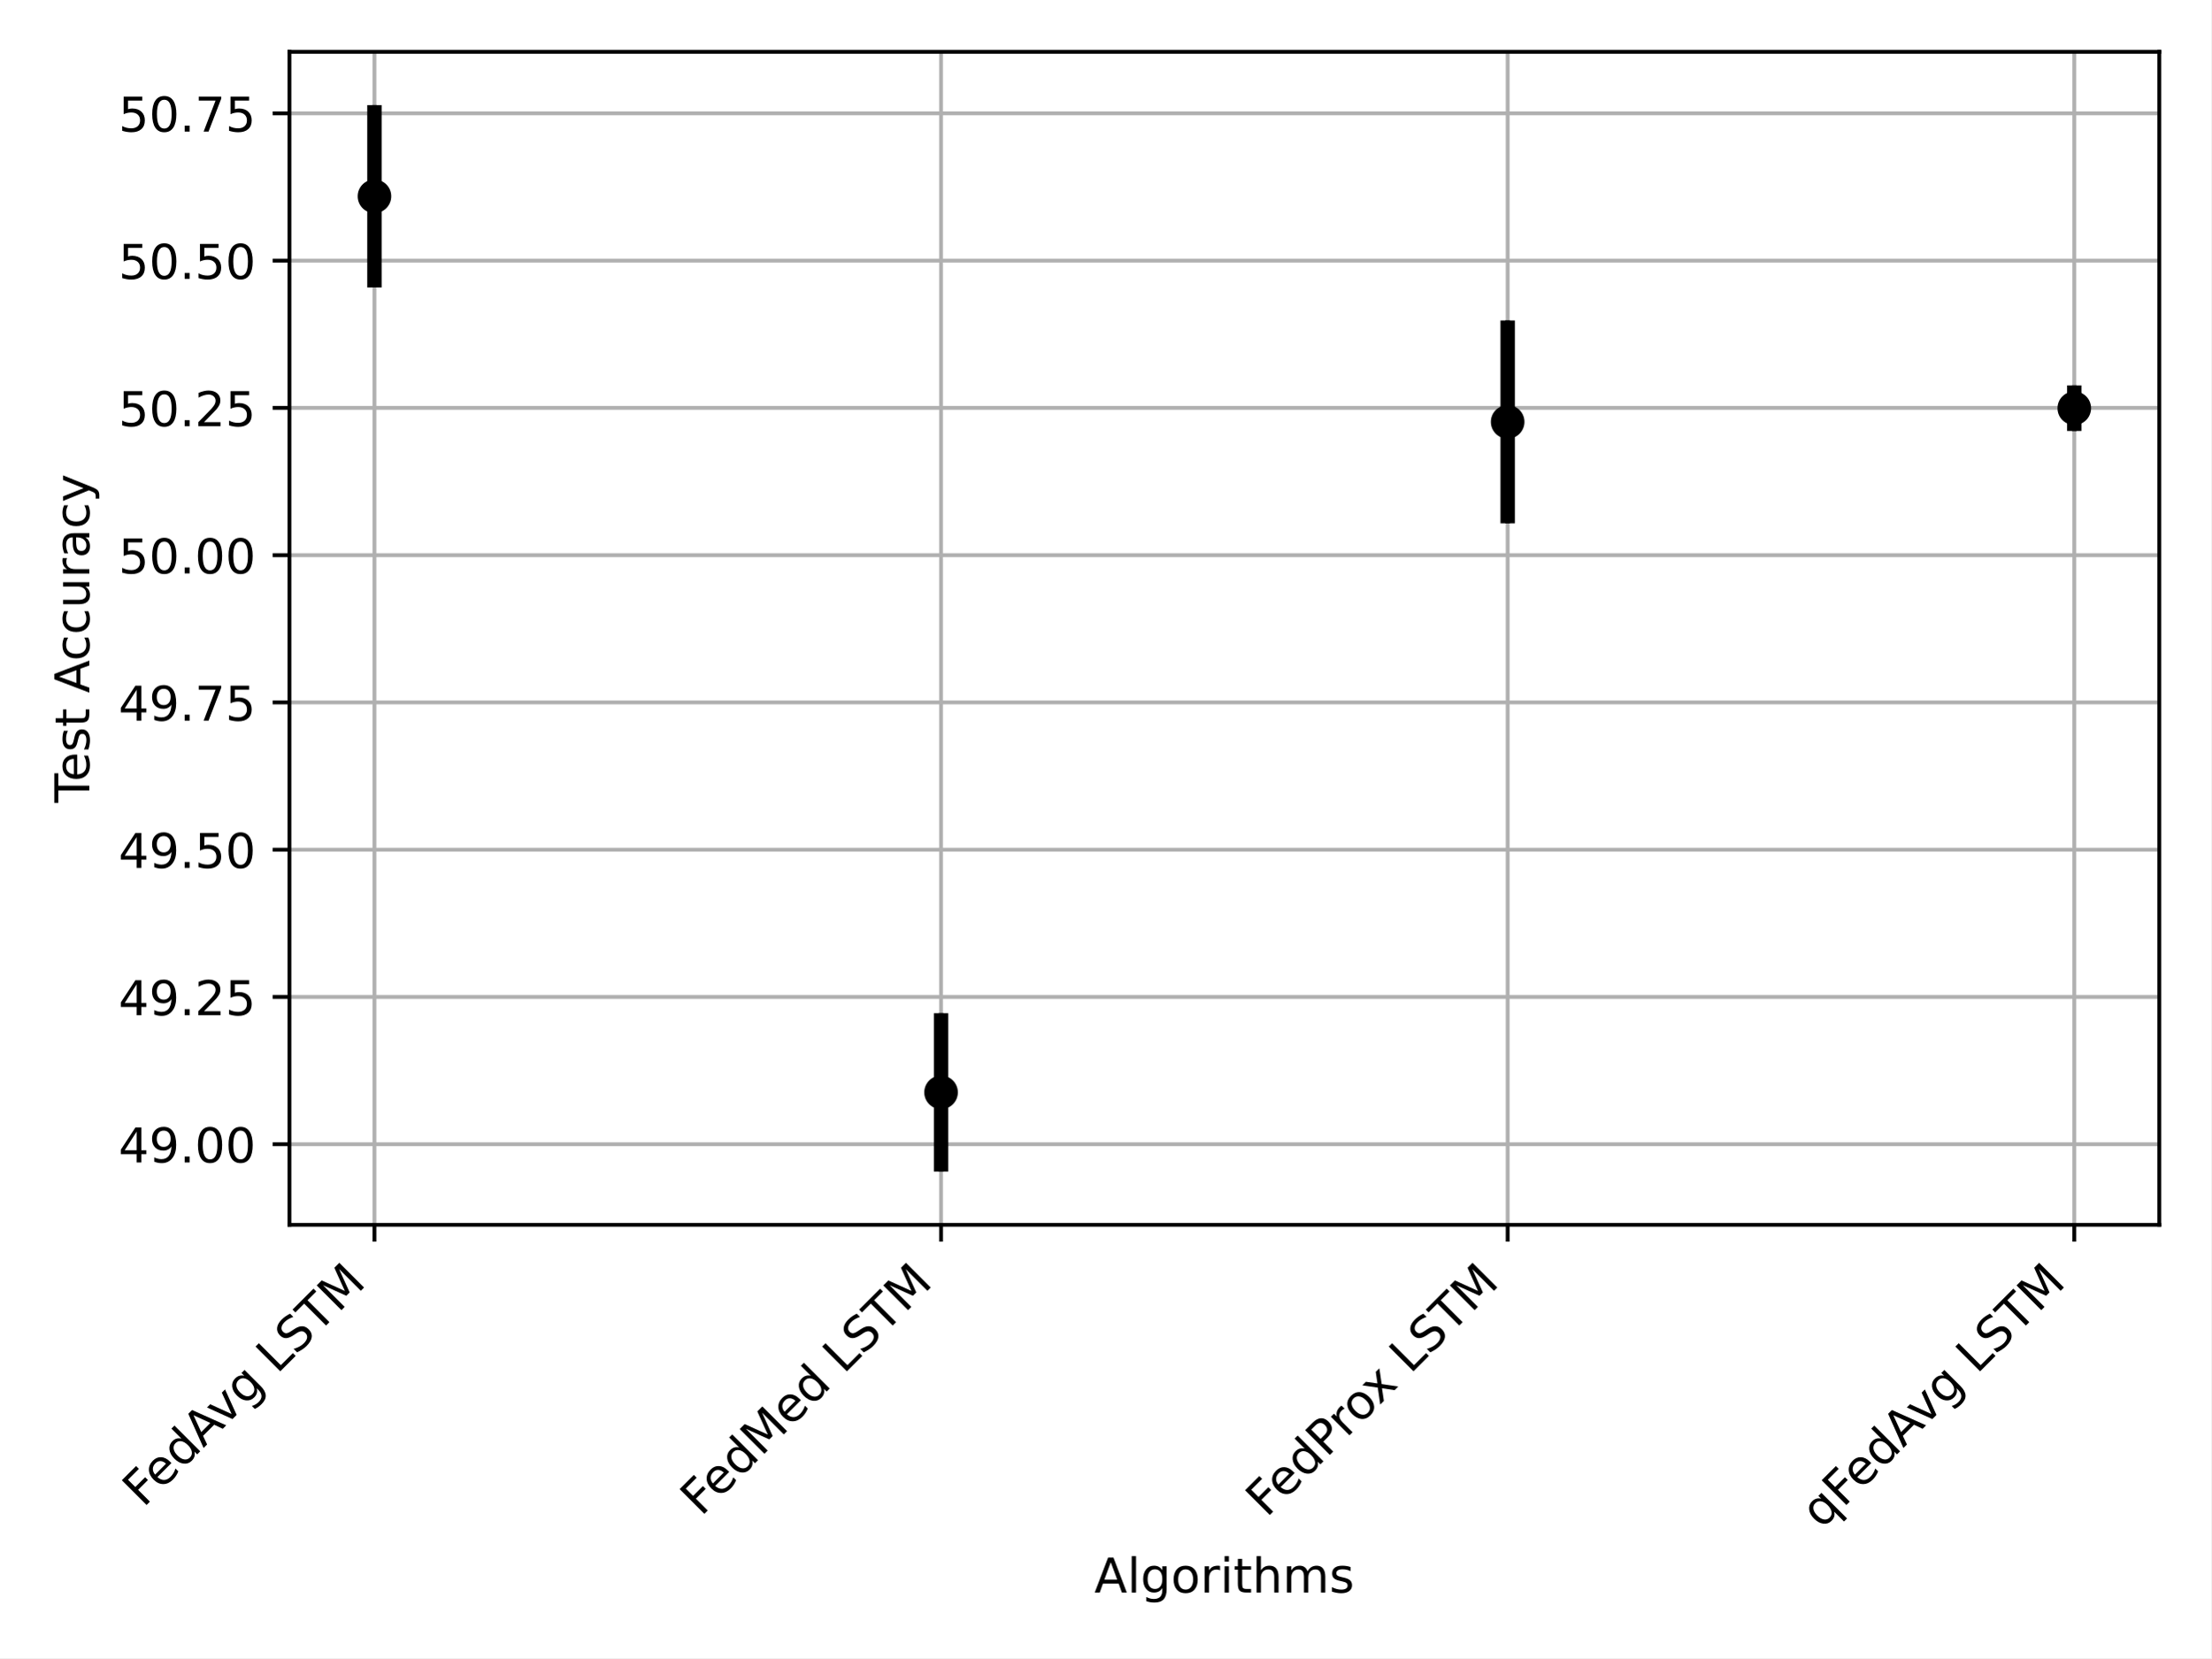
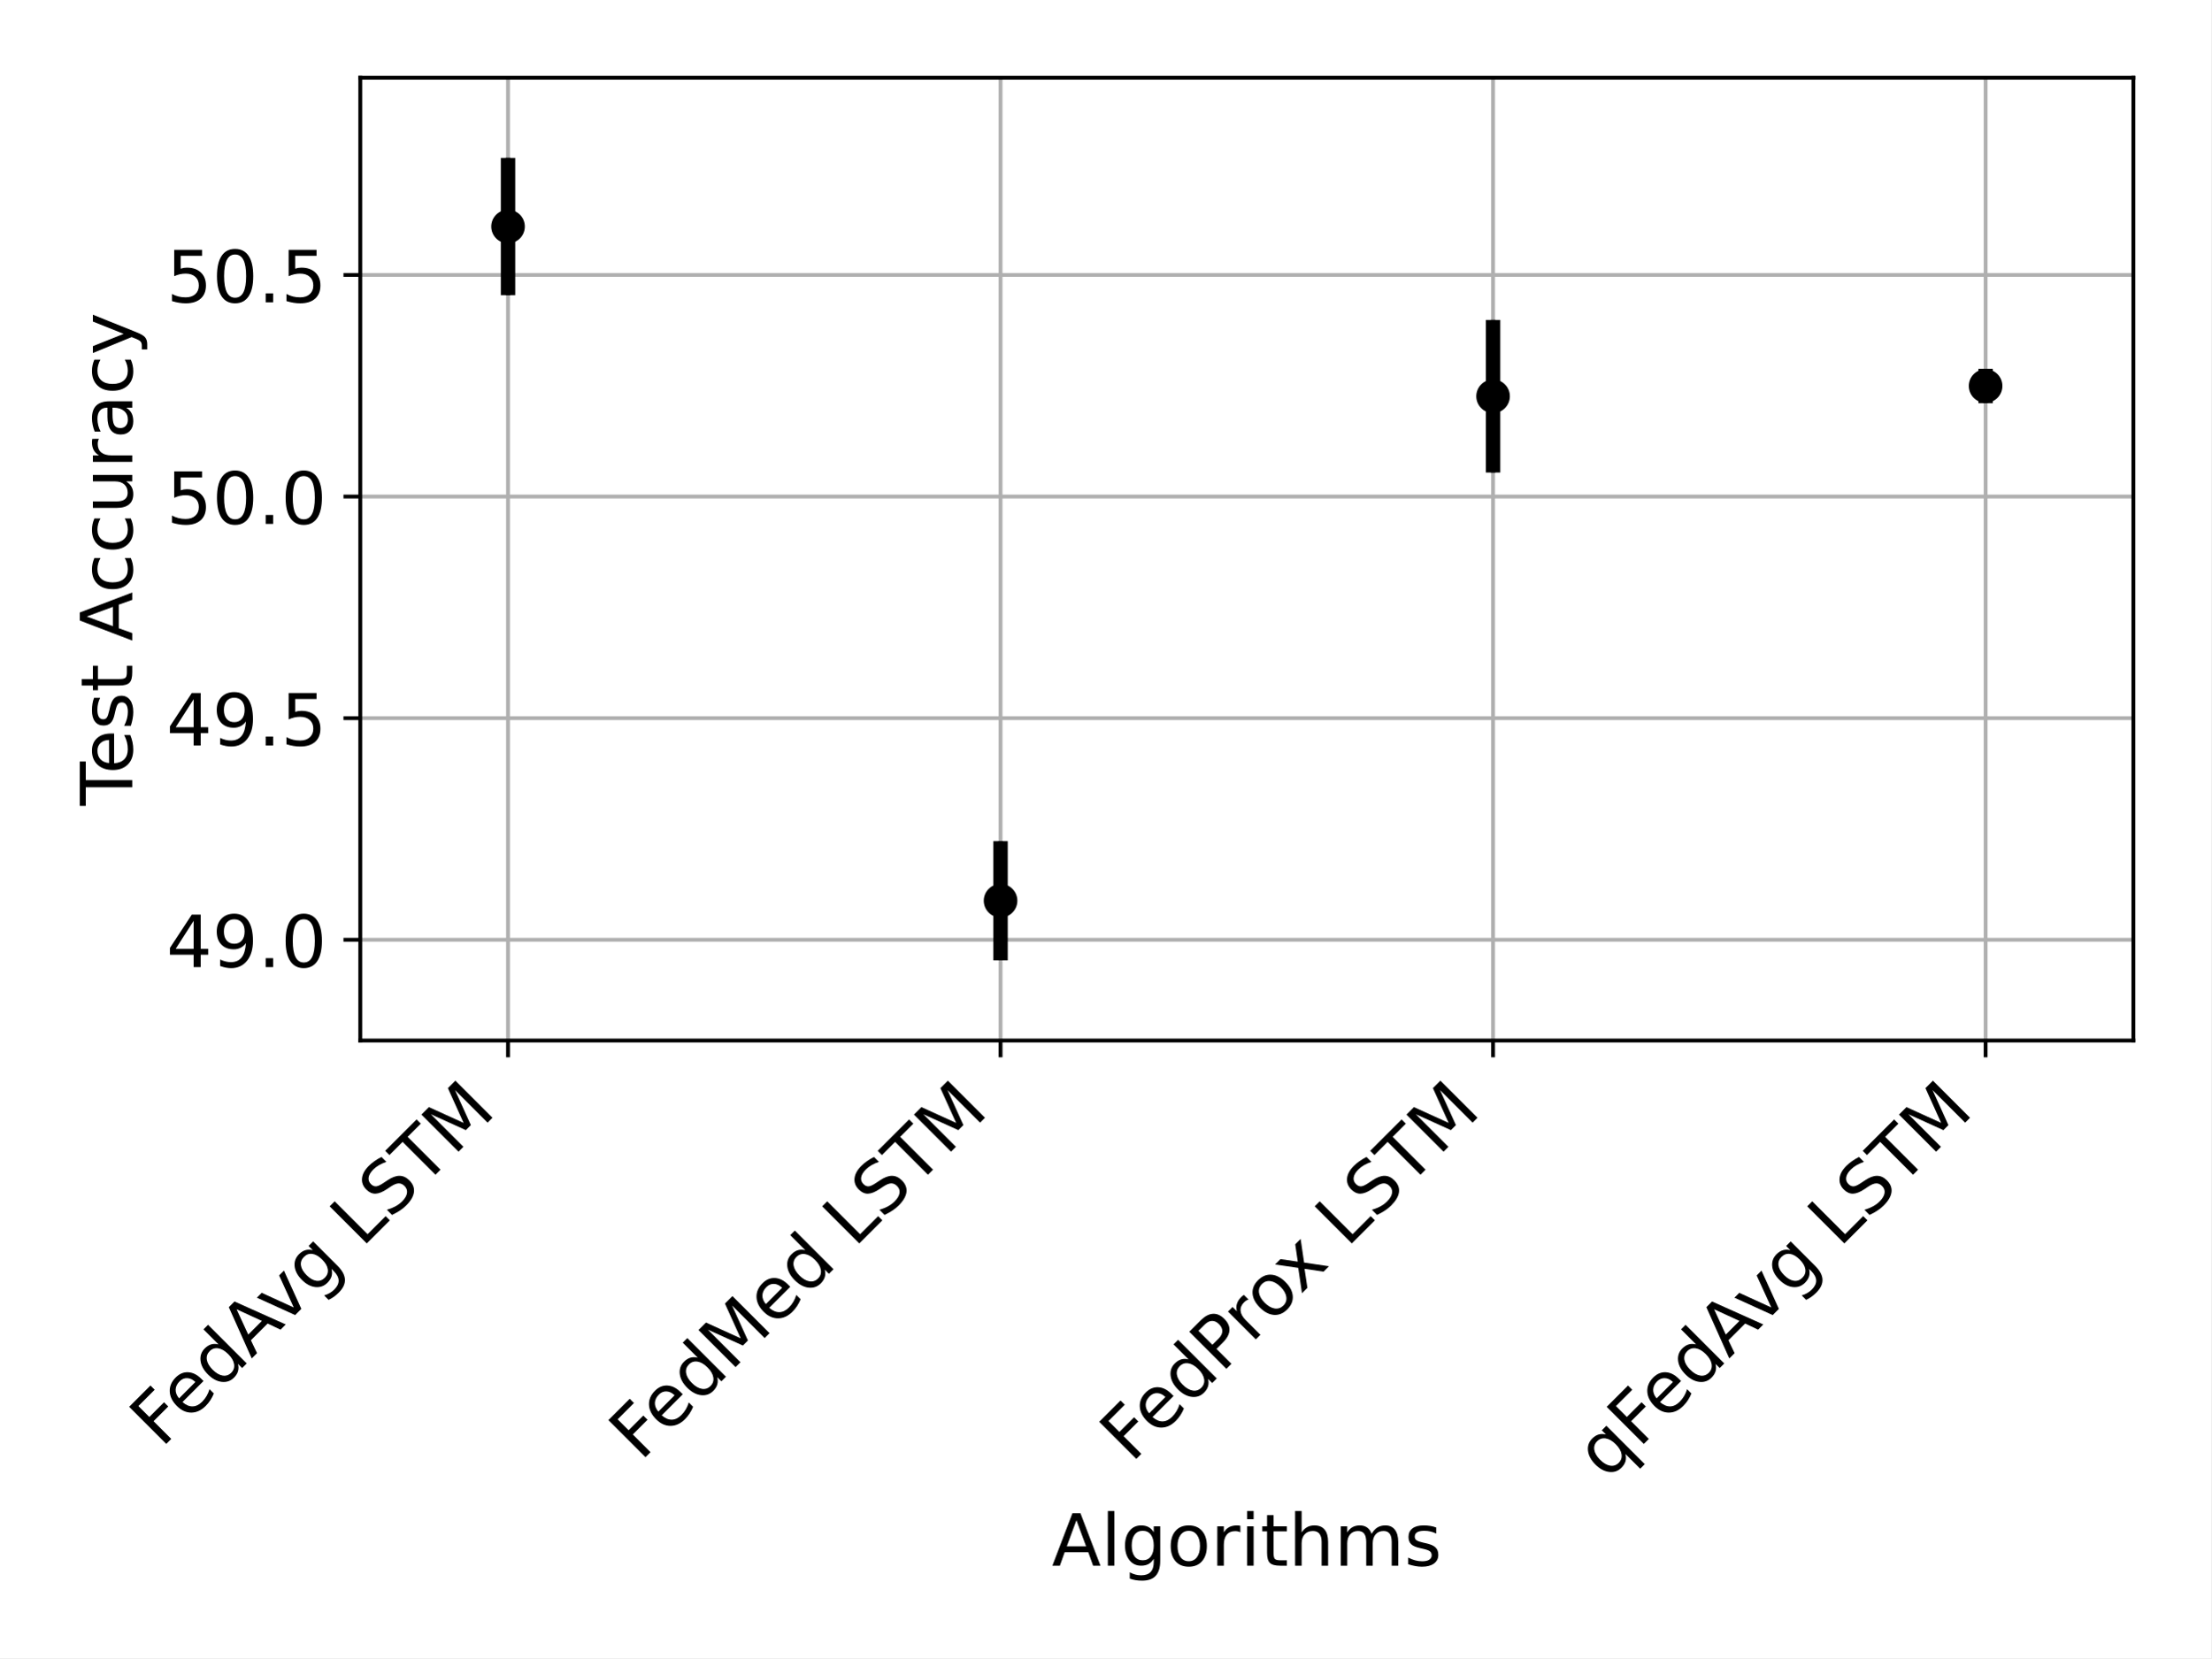
<svg xmlns="http://www.w3.org/2000/svg" xmlns:xlink="http://www.w3.org/1999/xlink" height="345.6pt" version="1.1" viewBox="0 0 460.8 345.6" width="460.8pt">
  <defs>
    <style type="text/css">*{stroke-linecap:butt;stroke-linejoin:round;}</style>
  </defs>
  <g id="figure_1">
    <g id="patch_1">
      <path d="M 0 345.6  L 460.8 345.6  L 460.8 0  L 0 0  z " style="fill:#ffffff;" />
    </g>
    <g id="axes_1">
      <g id="patch_2">
-         <path d="M 60.32 255.299  L 450 255.299  L 450 10.8  L 60.32 10.8  z " style="fill:#ffffff;" />
+         <path d="M 75.08 216.877  L 444.6 216.877  L 444.6 16.2  L 75.08 16.2  z " style="fill:#ffffff;" />
      </g>
      <g id="matplotlib.axis_1">
        <g id="xtick_1">
          <g id="line2d_1">
-             <path clip-path="url(#p6853feac75)" d="M 78.033 255.299  L 78.033 10.8  " style="fill:none;stroke:#b0b0b0;stroke-linecap:square;stroke-width:0.8;" />
+             <path clip-path="url(#p15af9e9e6f)" d="M 105.873 216.877  L 105.873 16.2  " style="fill:none;stroke:#b0b0b0;stroke-linecap:square;stroke-width:0.8;" />
          </g>
          <g id="line2d_2">
            <defs>
-               <path d="M 0 0  L 0 3.5  " id="m18c83b9506" style="stroke:#000000;stroke-width:0.8;" />
+               <path d="M 0 0  L 0 3.5  " id="m6bbb0e2d1a" style="stroke:#000000;stroke-width:0.8;" />
            </defs>
            <g>
-               <use style="stroke:#000000;stroke-width:0.8;" x="78.033" xlink:href="#m18c83b9506" y="255.299" />
+               <use style="stroke:#000000;stroke-width:0.8;" x="105.873" xlink:href="#m6bbb0e2d1a" y="216.877" />
            </g>
          </g>
          <g id="text_1">
-             <g transform="translate(29.85224 314.3817)rotate(-45)scale(0.1 -0.1)">
+             <g transform="translate(33.6026 302.0016)rotate(-45)scale(0.15 -0.15)">
              <defs>
                <path d="M 628 4666  L 3309 4666  L 3309 4134  L 1259 4134  L 1259 2759  L 3109 2759  L 3109 2228  L 1259 2228  L 1259 0  L 628 0  L 628 4666  z " id="DejaVuSans-46" transform="scale(0.015625)" />
                <path d="M 3597 1894  L 3597 1613  L 953 1613  Q 991 1019 1311 708  Q 1631 397 2203 397  Q 2534 397 2845 478  Q 3156 559 3463 722  L 3463 178  Q 3153 47 2828 -22  Q 2503 -91 2169 -91  Q 1331 -91 842 396  Q 353 884 353 1716  Q 353 2575 817 3079  Q 1281 3584 2069 3584  Q 2775 3584 3186 3129  Q 3597 2675 3597 1894  z M 3022 2063  Q 3016 2534 2758 2815  Q 2500 3097 2075 3097  Q 1594 3097 1305 2825  Q 1016 2553 972 2059  L 3022 2063  z " id="DejaVuSans-65" transform="scale(0.015625)" />
                <path d="M 2906 2969  L 2906 4863  L 3481 4863  L 3481 0  L 2906 0  L 2906 525  Q 2725 213 2448 61  Q 2172 -91 1784 -91  Q 1150 -91 751 415  Q 353 922 353 1747  Q 353 2572 751 3078  Q 1150 3584 1784 3584  Q 2172 3584 2448 3432  Q 2725 3281 2906 2969  z M 947 1747  Q 947 1113 1208 752  Q 1469 391 1925 391  Q 2381 391 2643 752  Q 2906 1113 2906 1747  Q 2906 2381 2643 2742  Q 2381 3103 1925 3103  Q 1469 3103 1208 2742  Q 947 2381 947 1747  z " id="DejaVuSans-64" transform="scale(0.015625)" />
                <path d="M 2188 4044  L 1331 1722  L 3047 1722  L 2188 4044  z M 1831 4666  L 2547 4666  L 4325 0  L 3669 0  L 3244 1197  L 1141 1197  L 716 0  L 50 0  L 1831 4666  z " id="DejaVuSans-41" transform="scale(0.015625)" />
                <path d="M 191 3500  L 800 3500  L 1894 563  L 2988 3500  L 3597 3500  L 2284 0  L 1503 0  L 191 3500  z " id="DejaVuSans-76" transform="scale(0.015625)" />
                <path d="M 2906 1791  Q 2906 2416 2648 2759  Q 2391 3103 1925 3103  Q 1463 3103 1205 2759  Q 947 2416 947 1791  Q 947 1169 1205 825  Q 1463 481 1925 481  Q 2391 481 2648 825  Q 2906 1169 2906 1791  z M 3481 434  Q 3481 -459 3084 -895  Q 2688 -1331 1869 -1331  Q 1566 -1331 1297 -1286  Q 1028 -1241 775 -1147  L 775 -588  Q 1028 -725 1275 -790  Q 1522 -856 1778 -856  Q 2344 -856 2625 -561  Q 2906 -266 2906 331  L 2906 616  Q 2728 306 2450 153  Q 2172 0 1784 0  Q 1141 0 747 490  Q 353 981 353 1791  Q 353 2603 747 3093  Q 1141 3584 1784 3584  Q 2172 3584 2450 3431  Q 2728 3278 2906 2969  L 2906 3500  L 3481 3500  L 3481 434  z " id="DejaVuSans-67" transform="scale(0.015625)" />
                <path id="DejaVuSans-20" transform="scale(0.015625)" />
                <path d="M 628 4666  L 1259 4666  L 1259 531  L 3531 531  L 3531 0  L 628 0  L 628 4666  z " id="DejaVuSans-4c" transform="scale(0.015625)" />
                <path d="M 3425 4513  L 3425 3897  Q 3066 4069 2747 4153  Q 2428 4238 2131 4238  Q 1616 4238 1336 4038  Q 1056 3838 1056 3469  Q 1056 3159 1242 3001  Q 1428 2844 1947 2747  L 2328 2669  Q 3034 2534 3370 2195  Q 3706 1856 3706 1288  Q 3706 609 3251 259  Q 2797 -91 1919 -91  Q 1588 -91 1214 -16  Q 841 59 441 206  L 441 856  Q 825 641 1194 531  Q 1563 422 1919 422  Q 2459 422 2753 634  Q 3047 847 3047 1241  Q 3047 1584 2836 1778  Q 2625 1972 2144 2069  L 1759 2144  Q 1053 2284 737 2584  Q 422 2884 422 3419  Q 422 4038 858 4394  Q 1294 4750 2059 4750  Q 2388 4750 2728 4690  Q 3069 4631 3425 4513  z " id="DejaVuSans-53" transform="scale(0.015625)" />
                <path d="M -19 4666  L 3928 4666  L 3928 4134  L 2272 4134  L 2272 0  L 1638 0  L 1638 4134  L -19 4134  L -19 4666  z " id="DejaVuSans-54" transform="scale(0.015625)" />
                <path d="M 628 4666  L 1569 4666  L 2759 1491  L 3956 4666  L 4897 4666  L 4897 0  L 4281 0  L 4281 4097  L 3078 897  L 2444 897  L 1241 4097  L 1241 0  L 628 0  L 628 4666  z " id="DejaVuSans-4d" transform="scale(0.015625)" />
              </defs>
              <use xlink:href="#DejaVuSans-46" />
              <use x="52.02" xlink:href="#DejaVuSans-65" />
              <use x="113.543" xlink:href="#DejaVuSans-64" />
              <use x="177.02" xlink:href="#DejaVuSans-41" />
              <use x="239.553" xlink:href="#DejaVuSans-76" />
              <use x="298.732" xlink:href="#DejaVuSans-67" />
              <use x="362.209" xlink:href="#DejaVuSans-20" />
              <use x="393.996" xlink:href="#DejaVuSans-4c" />
              <use x="449.709" xlink:href="#DejaVuSans-53" />
              <use x="513.186" xlink:href="#DejaVuSans-54" />
              <use x="574.27" xlink:href="#DejaVuSans-4d" />
            </g>
          </g>
        </g>
        <g id="xtick_2">
          <g id="line2d_3">
-             <path clip-path="url(#p6853feac75)" d="M 196.118 255.299  L 196.118 10.8  " style="fill:none;stroke:#b0b0b0;stroke-linecap:square;stroke-width:0.8;" />
+             <path clip-path="url(#p15af9e9e6f)" d="M 208.518 216.877  L 208.518 16.2  " style="fill:none;stroke:#b0b0b0;stroke-linecap:square;stroke-width:0.8;" />
          </g>
          <g id="line2d_4">
            <g>
-               <use style="stroke:#000000;stroke-width:0.8;" x="196.118" xlink:href="#m18c83b9506" y="255.299" />
+               <use style="stroke:#000000;stroke-width:0.8;" x="208.518" xlink:href="#m6bbb0e2d1a" y="216.877" />
            </g>
          </g>
          <g id="text_2">
-             <g transform="translate(146.092 316.2268)rotate(-45)scale(0.1 -0.1)">
+             <g transform="translate(133.4794 304.7693)rotate(-45)scale(0.15 -0.15)">
              <use xlink:href="#DejaVuSans-46" />
              <use x="52.02" xlink:href="#DejaVuSans-65" />
              <use x="113.543" xlink:href="#DejaVuSans-64" />
              <use x="177.02" xlink:href="#DejaVuSans-4d" />
              <use x="263.299" xlink:href="#DejaVuSans-65" />
              <use x="324.822" xlink:href="#DejaVuSans-64" />
              <use x="388.299" xlink:href="#DejaVuSans-20" />
              <use x="420.086" xlink:href="#DejaVuSans-4c" />
              <use x="475.799" xlink:href="#DejaVuSans-53" />
              <use x="539.275" xlink:href="#DejaVuSans-54" />
              <use x="600.359" xlink:href="#DejaVuSans-4d" />
            </g>
          </g>
        </g>
        <g id="xtick_3">
          <g id="line2d_5">
-             <path clip-path="url(#p6853feac75)" d="M 314.202 255.299  L 314.202 10.8  " style="fill:none;stroke:#b0b0b0;stroke-linecap:square;stroke-width:0.8;" />
+             <path clip-path="url(#p15af9e9e6f)" d="M 311.162 216.877  L 311.162 16.2  " style="fill:none;stroke:#b0b0b0;stroke-linecap:square;stroke-width:0.8;" />
          </g>
          <g id="line2d_6">
            <g>
-               <use style="stroke:#000000;stroke-width:0.8;" x="314.202" xlink:href="#m18c83b9506" y="255.299" />
+               <use style="stroke:#000000;stroke-width:0.8;" x="311.162" xlink:href="#m6bbb0e2d1a" y="216.877" />
            </g>
          </g>
          <g id="text_3">
-             <g transform="translate(263.9393 316.4643)rotate(-45)scale(0.1 -0.1)">
+             <g transform="translate(235.7675 305.1256)rotate(-45)scale(0.15 -0.15)">
              <defs>
                <path d="M 1259 4147  L 1259 2394  L 2053 2394  Q 2494 2394 2734 2622  Q 2975 2850 2975 3272  Q 2975 3691 2734 3919  Q 2494 4147 2053 4147  L 1259 4147  z M 628 4666  L 2053 4666  Q 2838 4666 3239 4311  Q 3641 3956 3641 3272  Q 3641 2581 3239 2228  Q 2838 1875 2053 1875  L 1259 1875  L 1259 0  L 628 0  L 628 4666  z " id="DejaVuSans-50" transform="scale(0.015625)" />
                <path d="M 2631 2963  Q 2534 3019 2420 3045  Q 2306 3072 2169 3072  Q 1681 3072 1420 2755  Q 1159 2438 1159 1844  L 1159 0  L 581 0  L 581 3500  L 1159 3500  L 1159 2956  Q 1341 3275 1631 3429  Q 1922 3584 2338 3584  Q 2397 3584 2469 3576  Q 2541 3569 2628 3553  L 2631 2963  z " id="DejaVuSans-72" transform="scale(0.015625)" />
                <path d="M 1959 3097  Q 1497 3097 1228 2736  Q 959 2375 959 1747  Q 959 1119 1226 758  Q 1494 397 1959 397  Q 2419 397 2687 759  Q 2956 1122 2956 1747  Q 2956 2369 2687 2733  Q 2419 3097 1959 3097  z M 1959 3584  Q 2709 3584 3137 3096  Q 3566 2609 3566 1747  Q 3566 888 3137 398  Q 2709 -91 1959 -91  Q 1206 -91 779 398  Q 353 888 353 1747  Q 353 2609 779 3096  Q 1206 3584 1959 3584  z " id="DejaVuSans-6f" transform="scale(0.015625)" />
                <path d="M 3513 3500  L 2247 1797  L 3578 0  L 2900 0  L 1881 1375  L 863 0  L 184 0  L 1544 1831  L 300 3500  L 978 3500  L 1906 2253  L 2834 3500  L 3513 3500  z " id="DejaVuSans-78" transform="scale(0.015625)" />
              </defs>
              <use xlink:href="#DejaVuSans-46" />
              <use x="52.02" xlink:href="#DejaVuSans-65" />
              <use x="113.543" xlink:href="#DejaVuSans-64" />
              <use x="177.02" xlink:href="#DejaVuSans-50" />
              <use x="235.572" xlink:href="#DejaVuSans-72" />
              <use x="274.436" xlink:href="#DejaVuSans-6f" />
              <use x="332.492" xlink:href="#DejaVuSans-78" />
              <use x="391.672" xlink:href="#DejaVuSans-20" />
              <use x="423.459" xlink:href="#DejaVuSans-4c" />
              <use x="479.172" xlink:href="#DejaVuSans-53" />
              <use x="542.648" xlink:href="#DejaVuSans-54" />
              <use x="603.732" xlink:href="#DejaVuSans-4d" />
            </g>
          </g>
        </g>
        <g id="xtick_4">
          <g id="line2d_7">
-             <path clip-path="url(#p6853feac75)" d="M 432.287 255.299  L 432.287 10.8  " style="fill:none;stroke:#b0b0b0;stroke-linecap:square;stroke-width:0.8;" />
+             <path clip-path="url(#p15af9e9e6f)" d="M 413.807 216.877  L 413.807 16.2  " style="fill:none;stroke:#b0b0b0;stroke-linecap:square;stroke-width:0.8;" />
          </g>
          <g id="line2d_8">
            <g>
-               <use style="stroke:#000000;stroke-width:0.8;" x="432.287" xlink:href="#m18c83b9506" y="255.299" />
+               <use style="stroke:#000000;stroke-width:0.8;" x="413.807" xlink:href="#m6bbb0e2d1a" y="216.877" />
            </g>
          </g>
          <g id="text_4">
-             <g transform="translate(379.6178 318.8707)rotate(-45)scale(0.1 -0.1)">
+             <g transform="translate(334.8024 308.7352)rotate(-45)scale(0.15 -0.15)">
              <defs>
                <path d="M 947 1747  Q 947 1113 1208 752  Q 1469 391 1925 391  Q 2381 391 2643 752  Q 2906 1113 2906 1747  Q 2906 2381 2643 2742  Q 2381 3103 1925 3103  Q 1469 3103 1208 2742  Q 947 2381 947 1747  z M 2906 525  Q 2725 213 2448 61  Q 2172 -91 1784 -91  Q 1150 -91 751 415  Q 353 922 353 1747  Q 353 2572 751 3078  Q 1150 3584 1784 3584  Q 2172 3584 2448 3432  Q 2725 3281 2906 2969  L 2906 3500  L 3481 3500  L 3481 -1331  L 2906 -1331  L 2906 525  z " id="DejaVuSans-71" transform="scale(0.015625)" />
              </defs>
              <use xlink:href="#DejaVuSans-71" />
              <use x="63.477" xlink:href="#DejaVuSans-46" />
              <use x="115.496" xlink:href="#DejaVuSans-65" />
              <use x="177.02" xlink:href="#DejaVuSans-64" />
              <use x="240.496" xlink:href="#DejaVuSans-41" />
              <use x="303.029" xlink:href="#DejaVuSans-76" />
              <use x="362.209" xlink:href="#DejaVuSans-67" />
              <use x="425.686" xlink:href="#DejaVuSans-20" />
              <use x="457.473" xlink:href="#DejaVuSans-4c" />
              <use x="513.186" xlink:href="#DejaVuSans-53" />
              <use x="576.662" xlink:href="#DejaVuSans-54" />
              <use x="637.746" xlink:href="#DejaVuSans-4d" />
            </g>
          </g>
        </g>
        <g id="text_5">
-           <g transform="translate(228.0686 331.9397)scale(0.1 -0.1)">
+           <g transform="translate(219.2029 326.3387)scale(0.15 -0.15)">
            <defs>
              <path d="M 603 4863  L 1178 4863  L 1178 0  L 603 0  L 603 4863  z " id="DejaVuSans-6c" transform="scale(0.015625)" />
              <path d="M 603 3500  L 1178 3500  L 1178 0  L 603 0  L 603 3500  z M 603 4863  L 1178 4863  L 1178 4134  L 603 4134  L 603 4863  z " id="DejaVuSans-69" transform="scale(0.015625)" />
              <path d="M 1172 4494  L 1172 3500  L 2356 3500  L 2356 3053  L 1172 3053  L 1172 1153  Q 1172 725 1289 603  Q 1406 481 1766 481  L 2356 481  L 2356 0  L 1766 0  Q 1100 0 847 248  Q 594 497 594 1153  L 594 3053  L 172 3053  L 172 3500  L 594 3500  L 594 4494  L 1172 4494  z " id="DejaVuSans-74" transform="scale(0.015625)" />
              <path d="M 3513 2113  L 3513 0  L 2938 0  L 2938 2094  Q 2938 2591 2744 2837  Q 2550 3084 2163 3084  Q 1697 3084 1428 2787  Q 1159 2491 1159 1978  L 1159 0  L 581 0  L 581 4863  L 1159 4863  L 1159 2956  Q 1366 3272 1645 3428  Q 1925 3584 2291 3584  Q 2894 3584 3203 3211  Q 3513 2838 3513 2113  z " id="DejaVuSans-68" transform="scale(0.015625)" />
              <path d="M 3328 2828  Q 3544 3216 3844 3400  Q 4144 3584 4550 3584  Q 5097 3584 5394 3201  Q 5691 2819 5691 2113  L 5691 0  L 5113 0  L 5113 2094  Q 5113 2597 4934 2840  Q 4756 3084 4391 3084  Q 3944 3084 3684 2787  Q 3425 2491 3425 1978  L 3425 0  L 2847 0  L 2847 2094  Q 2847 2600 2669 2842  Q 2491 3084 2119 3084  Q 1678 3084 1418 2786  Q 1159 2488 1159 1978  L 1159 0  L 581 0  L 581 3500  L 1159 3500  L 1159 2956  Q 1356 3278 1631 3431  Q 1906 3584 2284 3584  Q 2666 3584 2933 3390  Q 3200 3197 3328 2828  z " id="DejaVuSans-6d" transform="scale(0.015625)" />
              <path d="M 2834 3397  L 2834 2853  Q 2591 2978 2328 3040  Q 2066 3103 1784 3103  Q 1356 3103 1142 2972  Q 928 2841 928 2578  Q 928 2378 1081 2264  Q 1234 2150 1697 2047  L 1894 2003  Q 2506 1872 2764 1633  Q 3022 1394 3022 966  Q 3022 478 2636 193  Q 2250 -91 1575 -91  Q 1294 -91 989 -36  Q 684 19 347 128  L 347 722  Q 666 556 975 473  Q 1284 391 1588 391  Q 1994 391 2212 530  Q 2431 669 2431 922  Q 2431 1156 2273 1281  Q 2116 1406 1581 1522  L 1381 1569  Q 847 1681 609 1914  Q 372 2147 372 2553  Q 372 3047 722 3315  Q 1072 3584 1716 3584  Q 2034 3584 2315 3537  Q 2597 3491 2834 3397  z " id="DejaVuSans-73" transform="scale(0.015625)" />
            </defs>
            <use xlink:href="#DejaVuSans-41" />
            <use x="68.408" xlink:href="#DejaVuSans-6c" />
            <use x="96.191" xlink:href="#DejaVuSans-67" />
            <use x="159.668" xlink:href="#DejaVuSans-6f" />
            <use x="220.85" xlink:href="#DejaVuSans-72" />
            <use x="261.963" xlink:href="#DejaVuSans-69" />
            <use x="289.746" xlink:href="#DejaVuSans-74" />
            <use x="328.955" xlink:href="#DejaVuSans-68" />
            <use x="392.334" xlink:href="#DejaVuSans-6d" />
            <use x="489.746" xlink:href="#DejaVuSans-73" />
          </g>
        </g>
      </g>
      <g id="matplotlib.axis_2">
        <g id="ytick_1">
          <g id="line2d_9">
-             <path clip-path="url(#p6853feac75)" d="M 60.32 238.495  L 450 238.495  " style="fill:none;stroke:#b0b0b0;stroke-linecap:square;stroke-width:0.8;" />
+             <path clip-path="url(#p15af9e9e6f)" d="M 75.08 195.873  L 444.6 195.873  " style="fill:none;stroke:#b0b0b0;stroke-linecap:square;stroke-width:0.8;" />
          </g>
          <g id="line2d_10">
            <defs>
-               <path d="M 0 0  L -3.5 0  " id="m928912c409" style="stroke:#000000;stroke-width:0.8;" />
+               <path d="M 0 0  L -3.5 0  " id="mdd81c28cbb" style="stroke:#000000;stroke-width:0.8;" />
            </defs>
            <g>
-               <use style="stroke:#000000;stroke-width:0.8;" x="60.32" xlink:href="#m928912c409" y="238.495" />
+               <use style="stroke:#000000;stroke-width:0.8;" x="75.08" xlink:href="#mdd81c28cbb" y="195.873" />
            </g>
          </g>
          <g id="text_6">
-             <g transform="translate(24.69187 242.2947)scale(0.1 -0.1)">
+             <g transform="translate(34.68156 201.5723)scale(0.15 -0.15)">
              <defs>
                <path d="M 2419 4116  L 825 1625  L 2419 1625  L 2419 4116  z M 2253 4666  L 3047 4666  L 3047 1625  L 3713 1625  L 3713 1100  L 3047 1100  L 3047 0  L 2419 0  L 2419 1100  L 313 1100  L 313 1709  L 2253 4666  z " id="DejaVuSans-34" transform="scale(0.015625)" />
                <path d="M 703 97  L 703 672  Q 941 559 1184 500  Q 1428 441 1663 441  Q 2288 441 2617 861  Q 2947 1281 2994 2138  Q 2813 1869 2534 1725  Q 2256 1581 1919 1581  Q 1219 1581 811 2004  Q 403 2428 403 3163  Q 403 3881 828 4315  Q 1253 4750 1959 4750  Q 2769 4750 3195 4129  Q 3622 3509 3622 2328  Q 3622 1225 3098 567  Q 2575 -91 1691 -91  Q 1453 -91 1209 -44  Q 966 3 703 97  z M 1959 2075  Q 2384 2075 2632 2365  Q 2881 2656 2881 3163  Q 2881 3666 2632 3958  Q 2384 4250 1959 4250  Q 1534 4250 1286 3958  Q 1038 3666 1038 3163  Q 1038 2656 1286 2365  Q 1534 2075 1959 2075  z " id="DejaVuSans-39" transform="scale(0.015625)" />
                <path d="M 684 794  L 1344 794  L 1344 0  L 684 0  L 684 794  z " id="DejaVuSans-2e" transform="scale(0.015625)" />
                <path d="M 2034 4250  Q 1547 4250 1301 3770  Q 1056 3291 1056 2328  Q 1056 1369 1301 889  Q 1547 409 2034 409  Q 2525 409 2770 889  Q 3016 1369 3016 2328  Q 3016 3291 2770 3770  Q 2525 4250 2034 4250  z M 2034 4750  Q 2819 4750 3233 4129  Q 3647 3509 3647 2328  Q 3647 1150 3233 529  Q 2819 -91 2034 -91  Q 1250 -91 836 529  Q 422 1150 422 2328  Q 422 3509 836 4129  Q 1250 4750 2034 4750  z " id="DejaVuSans-30" transform="scale(0.015625)" />
              </defs>
              <use xlink:href="#DejaVuSans-34" />
              <use x="63.623" xlink:href="#DejaVuSans-39" />
              <use x="127.246" xlink:href="#DejaVuSans-2e" />
              <use x="159.033" xlink:href="#DejaVuSans-30" />
-               <use x="222.656" xlink:href="#DejaVuSans-30" />
            </g>
          </g>
        </g>
        <g id="ytick_2">
          <g id="line2d_11">
-             <path clip-path="url(#p6853feac75)" d="M 60.32 207.8  L 450 207.8  " style="fill:none;stroke:#b0b0b0;stroke-linecap:square;stroke-width:0.8;" />
+             <path clip-path="url(#p15af9e9e6f)" d="M 75.08 149.685  L 444.6 149.685  " style="fill:none;stroke:#b0b0b0;stroke-linecap:square;stroke-width:0.8;" />
          </g>
          <g id="line2d_12">
            <g>
-               <use style="stroke:#000000;stroke-width:0.8;" x="60.32" xlink:href="#m928912c409" y="207.8" />
+               <use style="stroke:#000000;stroke-width:0.8;" x="75.08" xlink:href="#mdd81c28cbb" y="149.685" />
            </g>
          </g>
          <g id="text_7">
-             <g transform="translate(24.69187 211.5994)scale(0.1 -0.1)">
-               <defs>
-                 <path d="M 1228 531  L 3431 531  L 3431 0  L 469 0  L 469 531  Q 828 903 1448 1529  Q 2069 2156 2228 2338  Q 2531 2678 2651 2914  Q 2772 3150 2772 3378  Q 2772 3750 2511 3984  Q 2250 4219 1831 4219  Q 1534 4219 1204 4116  Q 875 4013 500 3803  L 500 4441  Q 881 4594 1212 4672  Q 1544 4750 1819 4750  Q 2544 4750 2975 4387  Q 3406 4025 3406 3419  Q 3406 3131 3298 2873  Q 3191 2616 2906 2266  Q 2828 2175 2409 1742  Q 1991 1309 1228 531  z " id="DejaVuSans-32" transform="scale(0.015625)" />
+             <g transform="translate(34.68156 155.3836)scale(0.15 -0.15)">
+               <defs>
                <path d="M 691 4666  L 3169 4666  L 3169 4134  L 1269 4134  L 1269 2991  Q 1406 3038 1543 3061  Q 1681 3084 1819 3084  Q 2600 3084 3056 2656  Q 3513 2228 3513 1497  Q 3513 744 3044 326  Q 2575 -91 1722 -91  Q 1428 -91 1123 -41  Q 819 9 494 109  L 494 744  Q 775 591 1075 516  Q 1375 441 1709 441  Q 2250 441 2565 725  Q 2881 1009 2881 1497  Q 2881 1984 2565 2268  Q 2250 2553 1709 2553  Q 1456 2553 1204 2497  Q 953 2441 691 2322  L 691 4666  z " id="DejaVuSans-35" transform="scale(0.015625)" />
              </defs>
-               <use xlink:href="#DejaVuSans-34" />
-               <use x="63.623" xlink:href="#DejaVuSans-39" />
-               <use x="127.246" xlink:href="#DejaVuSans-2e" />
-               <use x="159.033" xlink:href="#DejaVuSans-32" />
-               <use x="222.656" xlink:href="#DejaVuSans-35" />
-             </g>
-           </g>
-         </g>
-         <g id="ytick_3">
-           <g id="line2d_13">
-             <path clip-path="url(#p6853feac75)" d="M 60.32 177.105  L 450 177.105  " style="fill:none;stroke:#b0b0b0;stroke-linecap:square;stroke-width:0.8;" />
-           </g>
-           <g id="line2d_14">
-             <g>
-               <use style="stroke:#000000;stroke-width:0.8;" x="60.32" xlink:href="#m928912c409" y="177.105" />
-             </g>
-           </g>
-           <g id="text_8">
-             <g transform="translate(24.69187 180.904)scale(0.1 -0.1)">
              <use xlink:href="#DejaVuSans-34" />
              <use x="63.623" xlink:href="#DejaVuSans-39" />
              <use x="127.246" xlink:href="#DejaVuSans-2e" />
              <use x="159.033" xlink:href="#DejaVuSans-35" />
-               <use x="222.656" xlink:href="#DejaVuSans-30" />
-             </g>
-           </g>
-         </g>
-         <g id="ytick_4">
-           <g id="line2d_15">
-             <path clip-path="url(#p6853feac75)" d="M 60.32 146.409  L 450 146.409  " style="fill:none;stroke:#b0b0b0;stroke-linecap:square;stroke-width:0.8;" />
-           </g>
-           <g id="line2d_16">
-             <g>
-               <use style="stroke:#000000;stroke-width:0.8;" x="60.32" xlink:href="#m928912c409" y="146.409" />
-             </g>
-           </g>
-           <g id="text_9">
-             <g transform="translate(24.69187 150.2087)scale(0.1 -0.1)">
-               <defs>
-                 <path d="M 525 4666  L 3525 4666  L 3525 4397  L 1831 0  L 1172 0  L 2766 4134  L 525 4134  L 525 4666  z " id="DejaVuSans-37" transform="scale(0.015625)" />
-               </defs>
-               <use xlink:href="#DejaVuSans-34" />
-               <use x="63.623" xlink:href="#DejaVuSans-39" />
-               <use x="127.246" xlink:href="#DejaVuSans-2e" />
-               <use x="159.033" xlink:href="#DejaVuSans-37" />
-               <use x="222.656" xlink:href="#DejaVuSans-35" />
-             </g>
-           </g>
-         </g>
-         <g id="ytick_5">
-           <g id="line2d_17">
-             <path clip-path="url(#p6853feac75)" d="M 60.32 115.714  L 450 115.714  " style="fill:none;stroke:#b0b0b0;stroke-linecap:square;stroke-width:0.8;" />
-           </g>
-           <g id="line2d_18">
-             <g>
-               <use style="stroke:#000000;stroke-width:0.8;" x="60.32" xlink:href="#m928912c409" y="115.714" />
-             </g>
-           </g>
-           <g id="text_10">
-             <g transform="translate(24.69187 119.5133)scale(0.1 -0.1)">
+             </g>
+           </g>
+         </g>
+         <g id="ytick_3">
+           <g id="line2d_13">
+             <path clip-path="url(#p15af9e9e6f)" d="M 75.08 103.496  L 444.6 103.496  " style="fill:none;stroke:#b0b0b0;stroke-linecap:square;stroke-width:0.8;" />
+           </g>
+           <g id="line2d_14">
+             <g>
+               <use style="stroke:#000000;stroke-width:0.8;" x="75.08" xlink:href="#mdd81c28cbb" y="103.496" />
+             </g>
+           </g>
+           <g id="text_8">
+             <g transform="translate(34.68156 109.1949)scale(0.15 -0.15)">
              <use xlink:href="#DejaVuSans-35" />
              <use x="63.623" xlink:href="#DejaVuSans-30" />
              <use x="127.246" xlink:href="#DejaVuSans-2e" />
              <use x="159.033" xlink:href="#DejaVuSans-30" />
-               <use x="222.656" xlink:href="#DejaVuSans-30" />
-             </g>
-           </g>
-         </g>
-         <g id="ytick_6">
-           <g id="line2d_19">
-             <path clip-path="url(#p6853feac75)" d="M 60.32 85.019  L 450 85.019  " style="fill:none;stroke:#b0b0b0;stroke-linecap:square;stroke-width:0.8;" />
-           </g>
-           <g id="line2d_20">
-             <g>
-               <use style="stroke:#000000;stroke-width:0.8;" x="60.32" xlink:href="#m928912c409" y="85.019" />
-             </g>
-           </g>
-           <g id="text_11">
-             <g transform="translate(24.69187 88.81801)scale(0.1 -0.1)">
-               <use xlink:href="#DejaVuSans-35" />
-               <use x="63.623" xlink:href="#DejaVuSans-30" />
-               <use x="127.246" xlink:href="#DejaVuSans-2e" />
-               <use x="159.033" xlink:href="#DejaVuSans-32" />
-               <use x="222.656" xlink:href="#DejaVuSans-35" />
-             </g>
-           </g>
-         </g>
-         <g id="ytick_7">
-           <g id="line2d_21">
-             <path clip-path="url(#p6853feac75)" d="M 60.32 54.323  L 450 54.323  " style="fill:none;stroke:#b0b0b0;stroke-linecap:square;stroke-width:0.8;" />
-           </g>
-           <g id="line2d_22">
-             <g>
-               <use style="stroke:#000000;stroke-width:0.8;" x="60.32" xlink:href="#m928912c409" y="54.323" />
-             </g>
-           </g>
-           <g id="text_12">
-             <g transform="translate(24.69187 58.12267)scale(0.1 -0.1)">
+             </g>
+           </g>
+         </g>
+         <g id="ytick_4">
+           <g id="line2d_15">
+             <path clip-path="url(#p15af9e9e6f)" d="M 75.08 57.307  L 444.6 57.307  " style="fill:none;stroke:#b0b0b0;stroke-linecap:square;stroke-width:0.8;" />
+           </g>
+           <g id="line2d_16">
+             <g>
+               <use style="stroke:#000000;stroke-width:0.8;" x="75.08" xlink:href="#mdd81c28cbb" y="57.307" />
+             </g>
+           </g>
+           <g id="text_9">
+             <g transform="translate(34.68156 63.00624)scale(0.15 -0.15)">
              <use xlink:href="#DejaVuSans-35" />
              <use x="63.623" xlink:href="#DejaVuSans-30" />
              <use x="127.246" xlink:href="#DejaVuSans-2e" />
              <use x="159.033" xlink:href="#DejaVuSans-35" />
-               <use x="222.656" xlink:href="#DejaVuSans-30" />
-             </g>
-           </g>
-         </g>
-         <g id="ytick_8">
-           <g id="line2d_23">
-             <path clip-path="url(#p6853feac75)" d="M 60.32 23.628  L 450 23.628  " style="fill:none;stroke:#b0b0b0;stroke-linecap:square;stroke-width:0.8;" />
-           </g>
-           <g id="line2d_24">
-             <g>
-               <use style="stroke:#000000;stroke-width:0.8;" x="60.32" xlink:href="#m928912c409" y="23.628" />
-             </g>
-           </g>
-           <g id="text_13">
-             <g transform="translate(24.69187 27.42733)scale(0.1 -0.1)">
-               <use xlink:href="#DejaVuSans-35" />
-               <use x="63.623" xlink:href="#DejaVuSans-30" />
-               <use x="127.246" xlink:href="#DejaVuSans-2e" />
-               <use x="159.033" xlink:href="#DejaVuSans-37" />
-               <use x="222.656" xlink:href="#DejaVuSans-35" />
-             </g>
-           </g>
-         </g>
-         <g id="text_14">
-           <g transform="translate(18.61219 167.3119)rotate(-90)scale(0.1 -0.1)">
+             </g>
+           </g>
+         </g>
+         <g id="text_10">
+           <g transform="translate(27.56203 167.9324)rotate(-90)scale(0.15 -0.15)">
            <defs>
              <path d="M 3122 3366  L 3122 2828  Q 2878 2963 2633 3030  Q 2388 3097 2138 3097  Q 1578 3097 1268 2742  Q 959 2388 959 1747  Q 959 1106 1268 751  Q 1578 397 2138 397  Q 2388 397 2633 464  Q 2878 531 3122 666  L 3122 134  Q 2881 22 2623 -34  Q 2366 -91 2075 -91  Q 1284 -91 818 406  Q 353 903 353 1747  Q 353 2603 823 3093  Q 1294 3584 2113 3584  Q 2378 3584 2631 3529  Q 2884 3475 3122 3366  z " id="DejaVuSans-63" transform="scale(0.015625)" />
              <path d="M 544 1381  L 544 3500  L 1119 3500  L 1119 1403  Q 1119 906 1312 657  Q 1506 409 1894 409  Q 2359 409 2629 706  Q 2900 1003 2900 1516  L 2900 3500  L 3475 3500  L 3475 0  L 2900 0  L 2900 538  Q 2691 219 2414 64  Q 2138 -91 1772 -91  Q 1169 -91 856 284  Q 544 659 544 1381  z M 1991 3584  L 1991 3584  z " id="DejaVuSans-75" transform="scale(0.015625)" />
              <path d="M 2194 1759  Q 1497 1759 1228 1600  Q 959 1441 959 1056  Q 959 750 1161 570  Q 1363 391 1709 391  Q 2188 391 2477 730  Q 2766 1069 2766 1631  L 2766 1759  L 2194 1759  z M 3341 1997  L 3341 0  L 2766 0  L 2766 531  Q 2569 213 2275 61  Q 1981 -91 1556 -91  Q 1019 -91 701 211  Q 384 513 384 1019  Q 384 1609 779 1909  Q 1175 2209 1959 2209  L 2766 2209  L 2766 2266  Q 2766 2663 2505 2880  Q 2244 3097 1772 3097  Q 1472 3097 1187 3025  Q 903 2953 641 2809  L 641 3341  Q 956 3463 1253 3523  Q 1550 3584 1831 3584  Q 2591 3584 2966 3190  Q 3341 2797 3341 1997  z " id="DejaVuSans-61" transform="scale(0.015625)" />
              <path d="M 2059 -325  Q 1816 -950 1584 -1140  Q 1353 -1331 966 -1331  L 506 -1331  L 506 -850  L 844 -850  Q 1081 -850 1212 -737  Q 1344 -625 1503 -206  L 1606 56  L 191 3500  L 800 3500  L 1894 763  L 2988 3500  L 3597 3500  L 2059 -325  z " id="DejaVuSans-79" transform="scale(0.015625)" />
            </defs>
            <use xlink:href="#DejaVuSans-54" />
            <use x="44.084" xlink:href="#DejaVuSans-65" />
            <use x="105.607" xlink:href="#DejaVuSans-73" />
            <use x="157.707" xlink:href="#DejaVuSans-74" />
            <use x="196.916" xlink:href="#DejaVuSans-20" />
            <use x="228.703" xlink:href="#DejaVuSans-41" />
            <use x="295.361" xlink:href="#DejaVuSans-63" />
            <use x="350.342" xlink:href="#DejaVuSans-63" />
            <use x="405.322" xlink:href="#DejaVuSans-75" />
            <use x="468.701" xlink:href="#DejaVuSans-72" />
            <use x="509.814" xlink:href="#DejaVuSans-61" />
            <use x="571.094" xlink:href="#DejaVuSans-63" />
            <use x="626.074" xlink:href="#DejaVuSans-79" />
          </g>
        </g>
      </g>
      <g id="LineCollection_1">
-         <path clip-path="url(#p6853feac75)" d="M 78.033 59.909  L 78.033 21.914  " style="fill:none;stroke:#000000;stroke-width:3;" />
-         <path clip-path="url(#p6853feac75)" d="M 196.118 244.185  L 196.118 211.177  " style="fill:none;stroke:#000000;stroke-width:3;" />
-         <path clip-path="url(#p6853feac75)" d="M 314.202 109.065  L 314.202 66.795  " style="fill:none;stroke:#000000;stroke-width:3;" />
-         <path clip-path="url(#p6853feac75)" d="M 432.287 89.83  L 432.287 80.331  " style="fill:none;stroke:#000000;stroke-width:3;" />
+         <path clip-path="url(#p15af9e9e6f)" d="M 105.873 61.51  L 105.873 32.923  " style="fill:none;stroke:#000000;stroke-width:3;" />
+         <path clip-path="url(#p15af9e9e6f)" d="M 208.518 200.154  L 208.518 175.32  " style="fill:none;stroke:#000000;stroke-width:3;" />
+         <path clip-path="url(#p15af9e9e6f)" d="M 311.162 98.493  L 311.162 66.691  " style="fill:none;stroke:#000000;stroke-width:3;" />
+         <path clip-path="url(#p15af9e9e6f)" d="M 413.807 84.022  L 413.807 76.875  " style="fill:none;stroke:#000000;stroke-width:3;" />
      </g>
      <g id="LineCollection_2">
-         <path clip-path="url(#p6853feac75)" d="M 78.033 59.909  L 78.033 21.914  " style="fill:none;stroke:#000000;" />
-         <path clip-path="url(#p6853feac75)" d="M 196.118 244.185  L 196.118 211.177  " style="fill:none;stroke:#000000;" />
-         <path clip-path="url(#p6853feac75)" d="M 314.202 109.065  L 314.202 66.795  " style="fill:none;stroke:#000000;" />
-         <path clip-path="url(#p6853feac75)" d="M 432.287 89.83  L 432.287 80.331  " style="fill:none;stroke:#000000;" />
-       </g>
-       <g id="line2d_25">
+         <path clip-path="url(#p15af9e9e6f)" d="M 105.873 61.51  L 105.873 32.923  " style="fill:none;stroke:#000000;" />
+         <path clip-path="url(#p15af9e9e6f)" d="M 208.518 200.154  L 208.518 175.32  " style="fill:none;stroke:#000000;" />
+         <path clip-path="url(#p15af9e9e6f)" d="M 311.162 98.493  L 311.162 66.691  " style="fill:none;stroke:#000000;" />
+         <path clip-path="url(#p15af9e9e6f)" d="M 413.807 84.022  L 413.807 76.875  " style="fill:none;stroke:#000000;" />
+       </g>
+       <g id="line2d_17">
        <defs>
-           <path d="M 0 3  C 0.796 3 1.559 2.684 2.121 2.121  C 2.684 1.559 3 0.796 3 0  C 3 -0.796 2.684 -1.559 2.121 -2.121  C 1.559 -2.684 0.796 -3 0 -3  C -0.796 -3 -1.559 -2.684 -2.121 -2.121  C -2.684 -1.559 -3 -0.796 -3 0  C -3 0.796 -2.684 1.559 -2.121 2.121  C -1.559 2.684 -0.796 3 0 3  z " id="mdce31baaa0" style="stroke:#000000;" />
+           <path d="M 0 3  C 0.796 3 1.559 2.684 2.121 2.121  C 2.684 1.559 3 0.796 3 0  C 3 -0.796 2.684 -1.559 2.121 -2.121  C 1.559 -2.684 0.796 -3 0 -3  C -0.796 -3 -1.559 -2.684 -2.121 -2.121  C -2.684 -1.559 -3 -0.796 -3 0  C -3 0.796 -2.684 1.559 -2.121 2.121  C -1.559 2.684 -0.796 3 0 3  z " id="me24853a712" style="stroke:#000000;" />
        </defs>
-         <g clip-path="url(#p6853feac75)">
-           <use style="stroke:#000000;" x="78.033" xlink:href="#mdce31baaa0" y="40.911" />
-           <use style="stroke:#000000;" x="196.118" xlink:href="#mdce31baaa0" y="227.681" />
-           <use style="stroke:#000000;" x="314.202" xlink:href="#mdce31baaa0" y="87.93" />
-           <use style="stroke:#000000;" x="432.287" xlink:href="#mdce31baaa0" y="85.081" />
-         </g>
-       </g>
-       <g id="line2d_26">
+         <g clip-path="url(#p15af9e9e6f)">
+           <use style="stroke:#000000;" x="105.873" xlink:href="#me24853a712" y="47.216" />
+           <use style="stroke:#000000;" x="208.518" xlink:href="#me24853a712" y="187.737" />
+           <use style="stroke:#000000;" x="311.162" xlink:href="#me24853a712" y="82.592" />
+           <use style="stroke:#000000;" x="413.807" xlink:href="#me24853a712" y="80.448" />
+         </g>
+       </g>
+       <g id="line2d_18">
        <defs>
-           <path d="M 0 1.5  C 0.398 1.5 0.779 1.342 1.061 1.061  C 1.342 0.779 1.5 0.398 1.5 0  C 1.5 -0.398 1.342 -0.779 1.061 -1.061  C 0.779 -1.342 0.398 -1.5 0 -1.5  C -0.398 -1.5 -0.779 -1.342 -1.061 -1.061  C -1.342 -0.779 -1.5 -0.398 -1.5 0  C -1.5 0.398 -1.342 0.779 -1.061 1.061  C -0.779 1.342 -0.398 1.5 0 1.5  z " id="mf3d9de7b3b" style="stroke:#000000;" />
+           <path d="M 0 1.5  C 0.398 1.5 0.779 1.342 1.061 1.061  C 1.342 0.779 1.5 0.398 1.5 0  C 1.5 -0.398 1.342 -0.779 1.061 -1.061  C 0.779 -1.342 0.398 -1.5 0 -1.5  C -0.398 -1.5 -0.779 -1.342 -1.061 -1.061  C -1.342 -0.779 -1.5 -0.398 -1.5 0  C -1.5 0.398 -1.342 0.779 -1.061 1.061  C -0.779 1.342 -0.398 1.5 0 1.5  z " id="m77e2f6bef8" style="stroke:#000000;" />
        </defs>
-         <g clip-path="url(#p6853feac75)">
-           <use style="stroke:#000000;" x="78.033" xlink:href="#mf3d9de7b3b" y="40.911" />
-           <use style="stroke:#000000;" x="196.118" xlink:href="#mf3d9de7b3b" y="227.681" />
-           <use style="stroke:#000000;" x="314.202" xlink:href="#mf3d9de7b3b" y="87.93" />
-           <use style="stroke:#000000;" x="432.287" xlink:href="#mf3d9de7b3b" y="85.081" />
+         <g clip-path="url(#p15af9e9e6f)">
+           <use style="stroke:#000000;" x="105.873" xlink:href="#m77e2f6bef8" y="47.216" />
+           <use style="stroke:#000000;" x="208.518" xlink:href="#m77e2f6bef8" y="187.737" />
+           <use style="stroke:#000000;" x="311.162" xlink:href="#m77e2f6bef8" y="82.592" />
+           <use style="stroke:#000000;" x="413.807" xlink:href="#m77e2f6bef8" y="80.448" />
        </g>
      </g>
      <g id="patch_3">
-         <path d="M 60.32 255.299  L 60.32 10.8  " style="fill:none;stroke:#000000;stroke-linecap:square;stroke-linejoin:miter;stroke-width:0.8;" />
+         <path d="M 75.08 216.877  L 75.08 16.2  " style="fill:none;stroke:#000000;stroke-linecap:square;stroke-linejoin:miter;stroke-width:0.8;" />
      </g>
      <g id="patch_4">
-         <path d="M 450 255.299  L 450 10.8  " style="fill:none;stroke:#000000;stroke-linecap:square;stroke-linejoin:miter;stroke-width:0.8;" />
+         <path d="M 444.6 216.877  L 444.6 16.2  " style="fill:none;stroke:#000000;stroke-linecap:square;stroke-linejoin:miter;stroke-width:0.8;" />
      </g>
      <g id="patch_5">
-         <path d="M 60.32 255.299  L 450 255.299  " style="fill:none;stroke:#000000;stroke-linecap:square;stroke-linejoin:miter;stroke-width:0.8;" />
+         <path d="M 75.08 216.877  L 444.6 216.877  " style="fill:none;stroke:#000000;stroke-linecap:square;stroke-linejoin:miter;stroke-width:0.8;" />
      </g>
      <g id="patch_6">
-         <path d="M 60.32 10.8  L 450 10.8  " style="fill:none;stroke:#000000;stroke-linecap:square;stroke-linejoin:miter;stroke-width:0.8;" />
+         <path d="M 75.08 16.2  L 444.6 16.2  " style="fill:none;stroke:#000000;stroke-linecap:square;stroke-linejoin:miter;stroke-width:0.8;" />
      </g>
    </g>
  </g>
  <defs>
-     <clipPath id="p6853feac75">
-       <rect height="244.499" width="389.68" x="60.32" y="10.8" />
+     <clipPath id="p15af9e9e6f">
+       <rect height="200.677" width="369.52" x="75.08" y="16.2" />
    </clipPath>
  </defs>
</svg>
